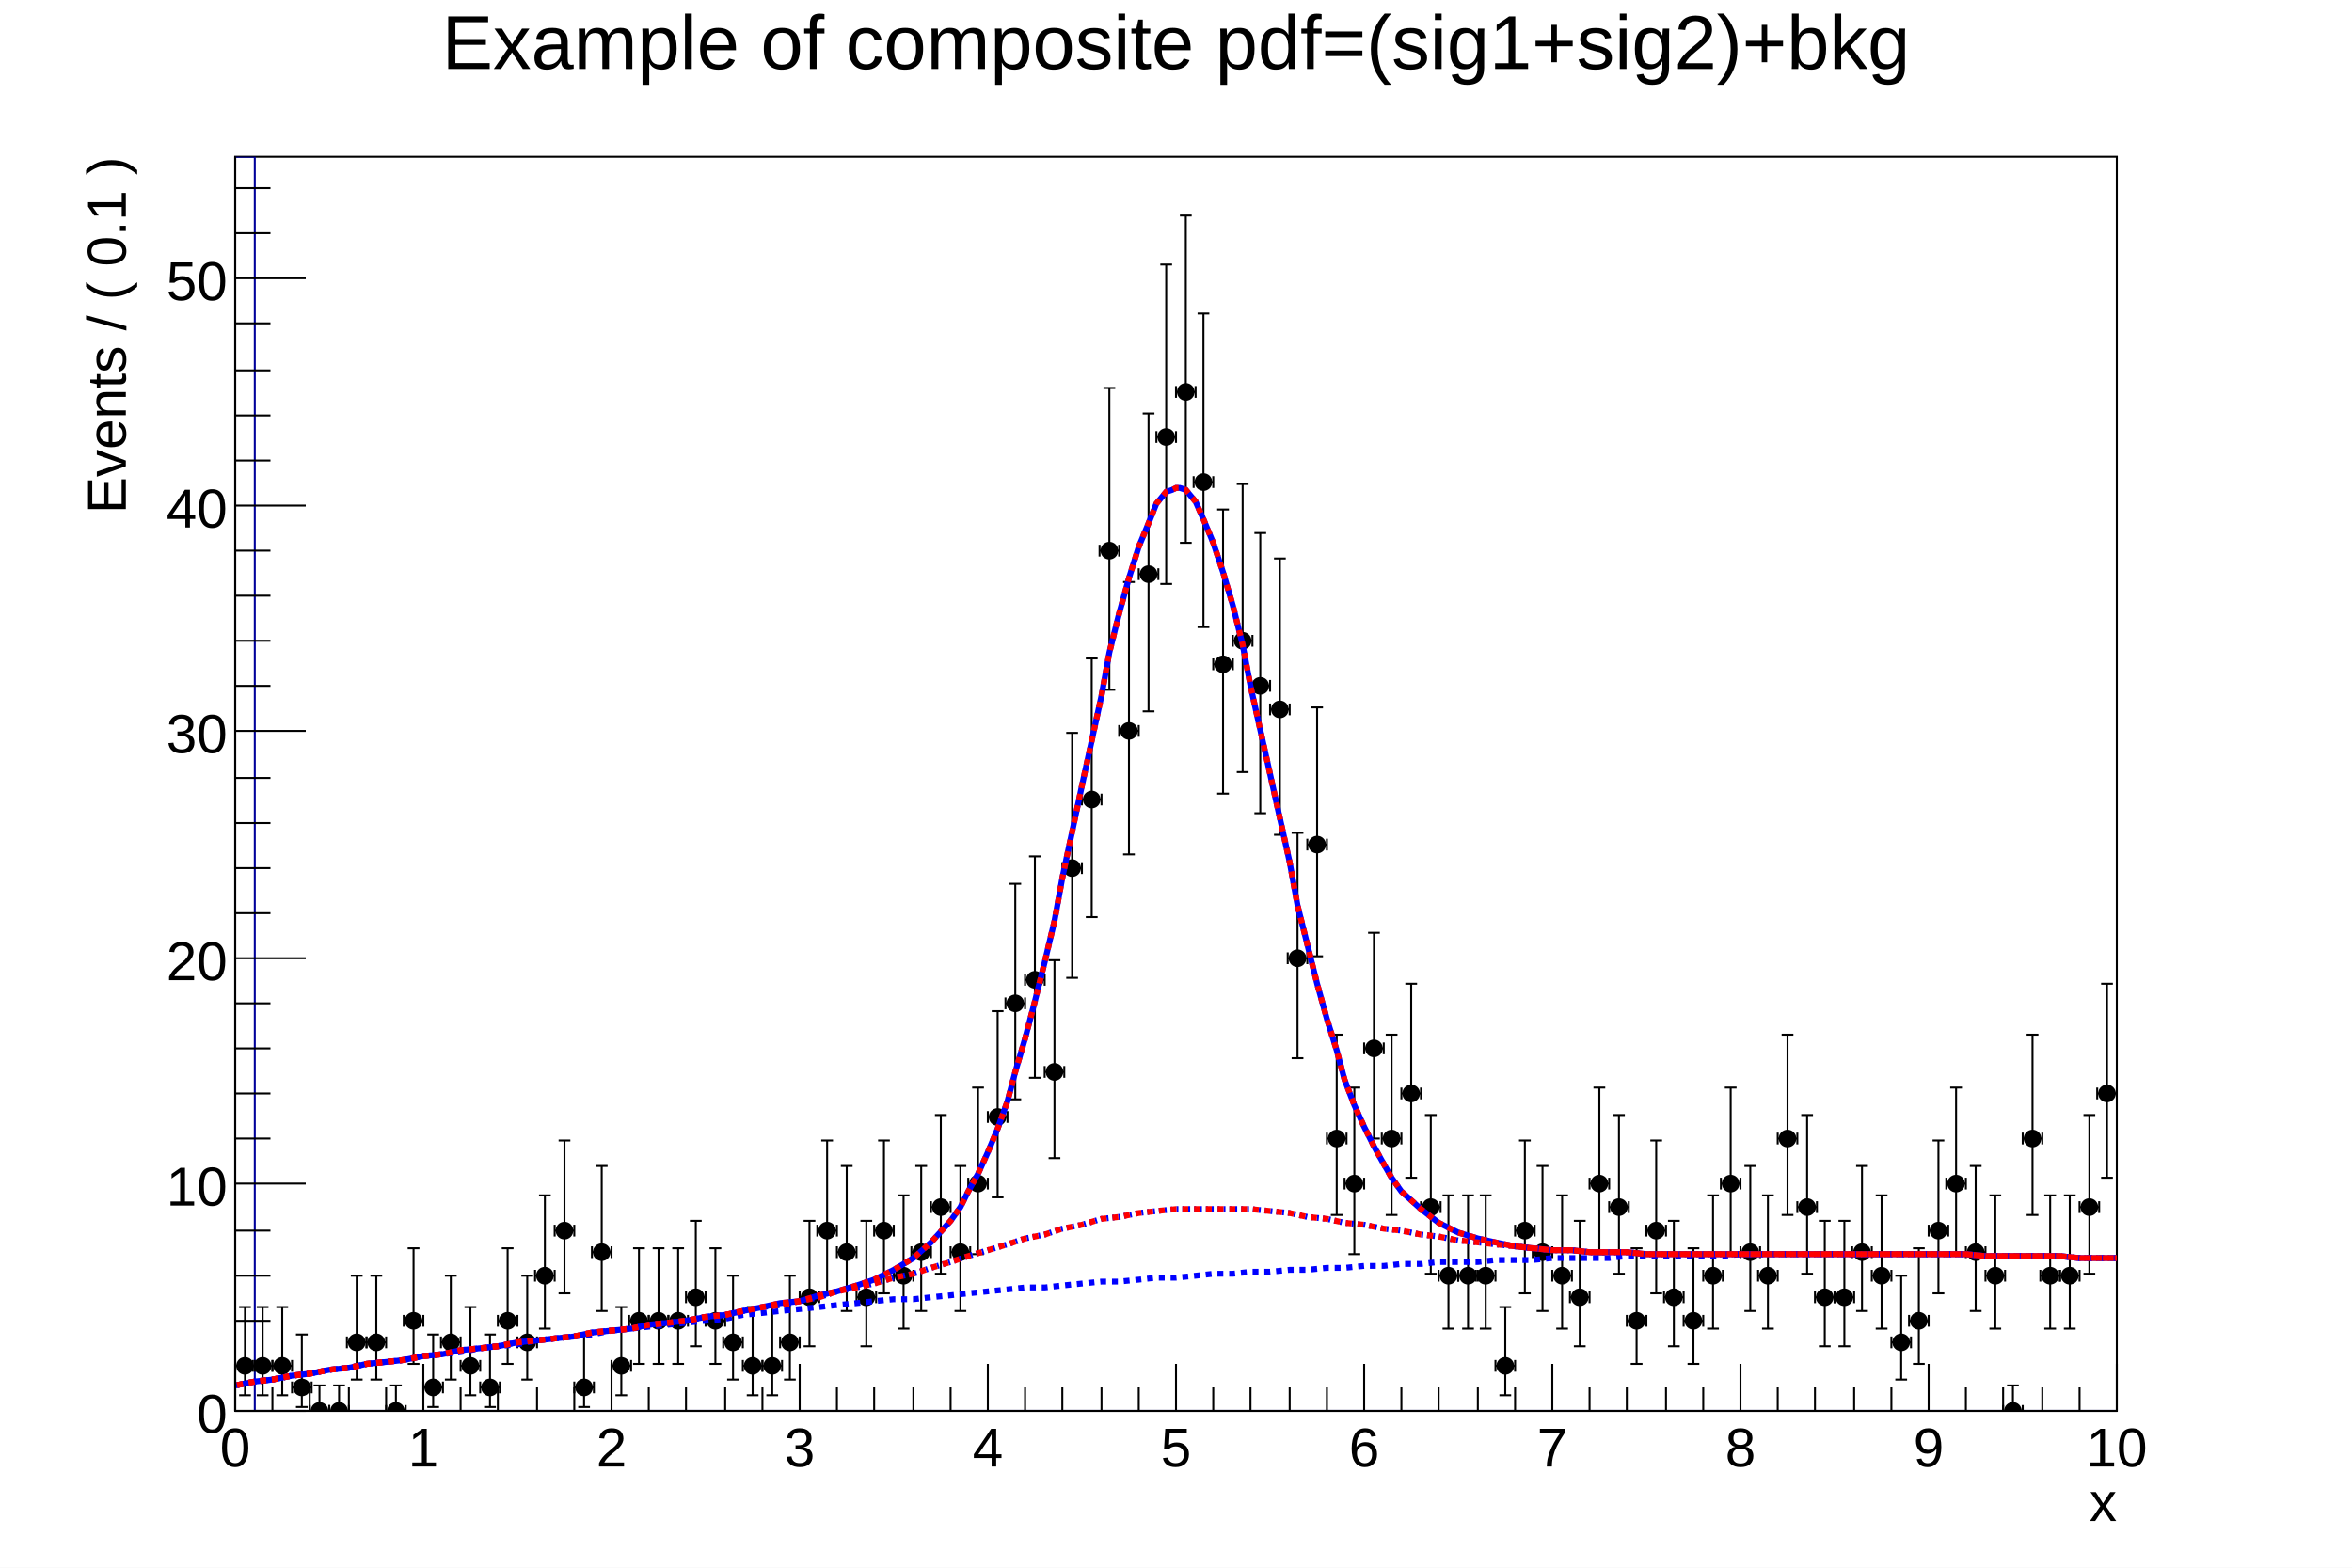
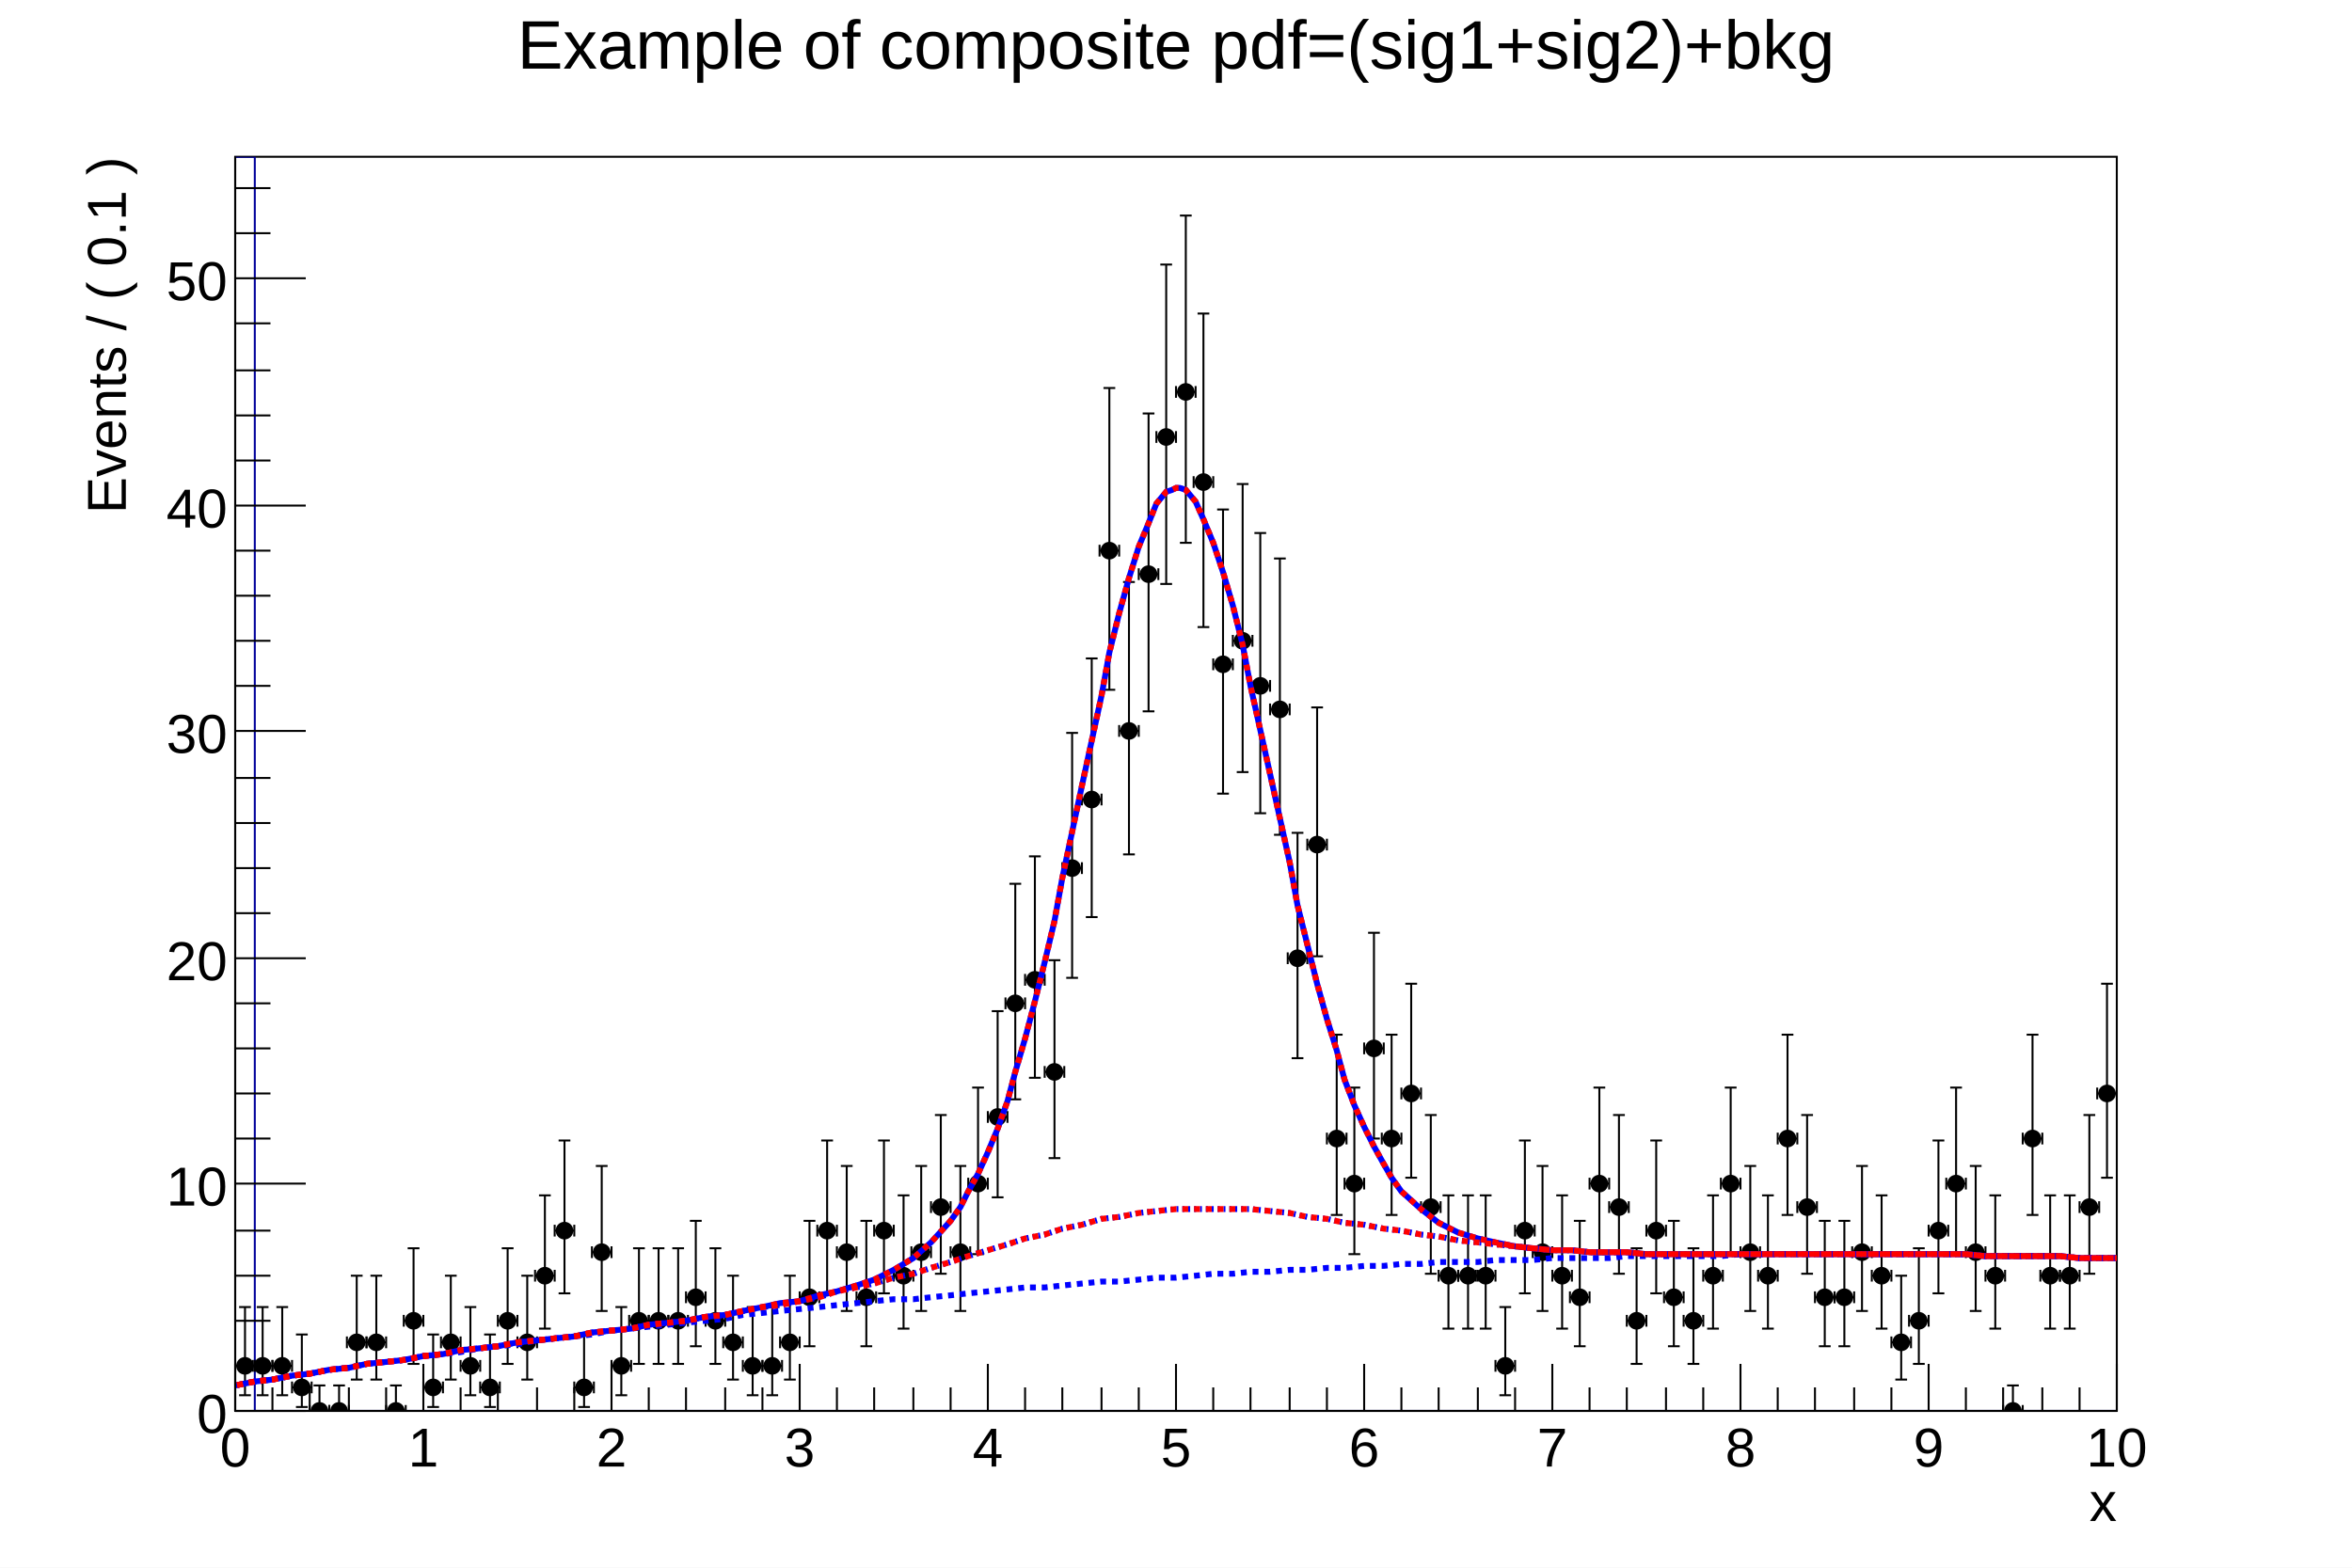
<svg xmlns="http://www.w3.org/2000/svg" viewBox="0 0 1200 800" preserveAspectRatio="none" width="1200" height="800">
  <path d="M0,0H1200V800H0Z" style="fill: white;" />
  <g>
    <g transform="translate(120,80)">
      <path d="M0,0H960V640H0Z" style="fill: white; stroke: black; stroke-width: 1;" />
      <svg x="0" y="0" overflow="hidden" width="960" height="640" viewBox="0 0 960 640">
        <g>
          <path d="M0,0h10v640h950" style="stroke-linejoin: miter; stroke: #00009a; stroke-width: 1; fill: none;" />
        </g>
        <g>
          <g transform="translate(5,617)">
            <path style="stroke: black; stroke-width: 1; fill: none;" d="M0,0H-5m0,3v-6M0,0H5m0,3v-6M0,0V15m3,0h-6M0,0V-30m3,0h-6" />
          </g>
          <g transform="translate(14,617)">
            <path style="stroke: black; stroke-width: 1; fill: none;" d="M0,0H-5m0,3v-6M0,0H5m0,3v-6M0,0V15m3,0h-6M0,0V-30m3,0h-6" />
          </g>
          <g transform="translate(24,617)">
            <path style="stroke: black; stroke-width: 1; fill: none;" d="M0,0H-5m0,3v-6M0,0H5m0,3v-6M0,0V15m3,0h-6M0,0V-30m3,0h-6" />
          </g>
          <g transform="translate(34,628)">
            <path style="stroke: black; stroke-width: 1; fill: none;" d="M0,0H-5m0,3v-6M0,0H5m0,3v-6M0,0V10m3,0h-6M0,0V-27m3,0h-6" />
          </g>
          <g transform="translate(43,640)">
            <path style="stroke: black; stroke-width: 1; fill: none;" d="M0,0H-5m0,3v-6M0,0H5m0,3v-6M0,0V-13m3,0h-6" />
          </g>
          <g transform="translate(53,640)">
            <path style="stroke: black; stroke-width: 1; fill: none;" d="M0,0H-5m0,3v-6M0,0H5m0,3v-6M0,0V-13m3,0h-6" />
          </g>
          <g transform="translate(62,605)">
            <path style="stroke: black; stroke-width: 1; fill: none;" d="M0,0H-5m0,3v-6M0,0H5m0,3v-6M0,0V19m3,0h-6M0,0V-34m3,0h-6" />
          </g>
          <g transform="translate(72,605)">
            <path style="stroke: black; stroke-width: 1; fill: none;" d="M0,0H-5m0,3v-6M0,0H5m0,3v-6M0,0V19m3,0h-6M0,0V-34m3,0h-6" />
          </g>
          <g transform="translate(82,640)">
            <path style="stroke: black; stroke-width: 1; fill: none;" d="M0,0H-5m0,3v-6M0,0H5m0,3v-6M0,0V-13m3,0h-6" />
          </g>
          <g transform="translate(91,594)">
            <path style="stroke: black; stroke-width: 1; fill: none;" d="M0,0H-5m0,3v-6M0,0H5m0,3v-6M0,0V22m3,0h-6M0,0V-37m3,0h-6" />
          </g>
          <g transform="translate(101,628)">
            <path style="stroke: black; stroke-width: 1; fill: none;" d="M0,0H-5m0,3v-6M0,0H5m0,3v-6M0,0V10m3,0h-6M0,0V-27m3,0h-6" />
          </g>
          <g transform="translate(110,605)">
            <path style="stroke: black; stroke-width: 1; fill: none;" d="M0,0H-5m0,3v-6M0,0H5m0,3v-6M0,0V19m3,0h-6M0,0V-34m3,0h-6" />
          </g>
          <g transform="translate(120,617)">
            <path style="stroke: black; stroke-width: 1; fill: none;" d="M0,0H-5m0,3v-6M0,0H5m0,3v-6M0,0V15m3,0h-6M0,0V-30m3,0h-6" />
          </g>
          <g transform="translate(130,628)">
            <path style="stroke: black; stroke-width: 1; fill: none;" d="M0,0H-5m0,3v-6M0,0H5m0,3v-6M0,0V10m3,0h-6M0,0V-27m3,0h-6" />
          </g>
          <g transform="translate(139,594)">
            <path style="stroke: black; stroke-width: 1; fill: none;" d="M0,0H-5m0,3v-6M0,0H5m0,3v-6M0,0V22m3,0h-6M0,0V-37m3,0h-6" />
          </g>
          <g transform="translate(149,605)">
            <path style="stroke: black; stroke-width: 1; fill: none;" d="M0,0H-5m0,3v-6M0,0H5m0,3v-6M0,0V19m3,0h-6M0,0V-34m3,0h-6" />
          </g>
          <g transform="translate(158,571)">
            <path style="stroke: black; stroke-width: 1; fill: none;" d="M0,0H-5m0,3v-6M0,0H5m0,3v-6M0,0V27m3,0h-6M0,0V-41m3,0h-6" />
          </g>
          <g transform="translate(168,548)">
            <path style="stroke: black; stroke-width: 1; fill: none;" d="M0,0H-5m0,3v-6M0,0H5m0,3v-6M0,0V32m3,0h-6M0,0V-46m3,0h-6" />
          </g>
          <g transform="translate(178,628)">
            <path style="stroke: black; stroke-width: 1; fill: none;" d="M0,0H-5m0,3v-6M0,0H5m0,3v-6M0,0V10m3,0h-6M0,0V-27m3,0h-6" />
          </g>
          <g transform="translate(187,559)">
            <path style="stroke: black; stroke-width: 1; fill: none;" d="M0,0H-5m0,3v-6M0,0H5m0,3v-6M0,0V30m3,0h-6M0,0V-44m3,0h-6" />
          </g>
          <g transform="translate(197,617)">
            <path style="stroke: black; stroke-width: 1; fill: none;" d="M0,0H-5m0,3v-6M0,0H5m0,3v-6M0,0V15m3,0h-6M0,0V-30m3,0h-6" />
          </g>
          <g transform="translate(206,594)">
            <path style="stroke: black; stroke-width: 1; fill: none;" d="M0,0H-5m0,3v-6M0,0H5m0,3v-6M0,0V22m3,0h-6M0,0V-37m3,0h-6" />
          </g>
          <g transform="translate(216,594)">
            <path style="stroke: black; stroke-width: 1; fill: none;" d="M0,0H-5m0,3v-6M0,0H5m0,3v-6M0,0V22m3,0h-6M0,0V-37m3,0h-6" />
          </g>
          <g transform="translate(226,594)">
            <path style="stroke: black; stroke-width: 1; fill: none;" d="M0,0H-5m0,3v-6M0,0H5m0,3v-6M0,0V22m3,0h-6M0,0V-37m3,0h-6" />
          </g>
          <g transform="translate(235,582)">
            <path style="stroke: black; stroke-width: 1; fill: none;" d="M0,0H-5m0,3v-6M0,0H5m0,3v-6M0,0V25m3,0h-6M0,0V-39m3,0h-6" />
          </g>
          <g transform="translate(245,594)">
            <path style="stroke: black; stroke-width: 1; fill: none;" d="M0,0H-5m0,3v-6M0,0H5m0,3v-6M0,0V22m3,0h-6M0,0V-37m3,0h-6" />
          </g>
          <g transform="translate(254,605)">
            <path style="stroke: black; stroke-width: 1; fill: none;" d="M0,0H-5m0,3v-6M0,0H5m0,3v-6M0,0V19m3,0h-6M0,0V-34m3,0h-6" />
          </g>
          <g transform="translate(264,617)">
            <path style="stroke: black; stroke-width: 1; fill: none;" d="M0,0H-5m0,3v-6M0,0H5m0,3v-6M0,0V15m3,0h-6M0,0V-30m3,0h-6" />
          </g>
          <g transform="translate(274,617)">
            <path style="stroke: black; stroke-width: 1; fill: none;" d="M0,0H-5m0,3v-6M0,0H5m0,3v-6M0,0V15m3,0h-6M0,0V-30m3,0h-6" />
          </g>
          <g transform="translate(283,605)">
            <path style="stroke: black; stroke-width: 1; fill: none;" d="M0,0H-5m0,3v-6M0,0H5m0,3v-6M0,0V19m3,0h-6M0,0V-34m3,0h-6" />
          </g>
          <g transform="translate(293,582)">
            <path style="stroke: black; stroke-width: 1; fill: none;" d="M0,0H-5m0,3v-6M0,0H5m0,3v-6M0,0V25m3,0h-6M0,0V-39m3,0h-6" />
          </g>
          <g transform="translate(302,548)">
            <path style="stroke: black; stroke-width: 1; fill: none;" d="M0,0H-5m0,3v-6M0,0H5m0,3v-6M0,0V32m3,0h-6M0,0V-46m3,0h-6" />
          </g>
          <g transform="translate(312,559)">
            <path style="stroke: black; stroke-width: 1; fill: none;" d="M0,0H-5m0,3v-6M0,0H5m0,3v-6M0,0V30m3,0h-6M0,0V-44m3,0h-6" />
          </g>
          <g transform="translate(322,582)">
            <path style="stroke: black; stroke-width: 1; fill: none;" d="M0,0H-5m0,3v-6M0,0H5m0,3v-6M0,0V25m3,0h-6M0,0V-39m3,0h-6" />
          </g>
          <g transform="translate(331,548)">
            <path style="stroke: black; stroke-width: 1; fill: none;" d="M0,0H-5m0,3v-6M0,0H5m0,3v-6M0,0V32m3,0h-6M0,0V-46m3,0h-6" />
          </g>
          <g transform="translate(341,571)">
            <path style="stroke: black; stroke-width: 1; fill: none;" d="M0,0H-5m0,3v-6M0,0H5m0,3v-6M0,0V27m3,0h-6M0,0V-41m3,0h-6" />
          </g>
          <g transform="translate(350,559)">
            <path style="stroke: black; stroke-width: 1; fill: none;" d="M0,0H-5m0,3v-6M0,0H5m0,3v-6M0,0V30m3,0h-6M0,0V-44m3,0h-6" />
          </g>
          <g transform="translate(360,536)">
            <path style="stroke: black; stroke-width: 1; fill: none;" d="M0,0H-5m0,3v-6M0,0H5m0,3v-6M0,0V34m3,0h-6M0,0V-47m3,0h-6" />
          </g>
          <g transform="translate(370,559)">
            <path style="stroke: black; stroke-width: 1; fill: none;" d="M0,0H-5m0,3v-6M0,0H5m0,3v-6M0,0V30m3,0h-6M0,0V-44m3,0h-6" />
          </g>
          <g transform="translate(379,524)">
            <path style="stroke: black; stroke-width: 1; fill: none;" d="M0,0H-5m0,3v-6M0,0H5m0,3v-6M0,0V36m3,0h-6M0,0V-49m3,0h-6" />
          </g>
          <g transform="translate(389,490)">
            <path style="stroke: black; stroke-width: 1; fill: none;" d="M0,0H-5m0,3v-6M0,0H5m0,3v-6M0,0V41m3,0h-6M0,0V-54m3,0h-6" />
          </g>
          <g transform="translate(398,432)">
            <path style="stroke: black; stroke-width: 1; fill: none;" d="M0,0H-5m0,3v-6M0,0H5m0,3v-6M0,0V49m3,0h-6M0,0V-61m3,0h-6" />
          </g>
          <g transform="translate(408,420)">
            <path style="stroke: black; stroke-width: 1; fill: none;" d="M0,0H-5m0,3v-6M0,0H5m0,3v-6M0,0V50m3,0h-6M0,0V-63m3,0h-6" />
          </g>
          <g transform="translate(418,467)">
            <path style="stroke: black; stroke-width: 1; fill: none;" d="M0,0H-5m0,3v-6M0,0H5m0,3v-6M0,0V44m3,0h-6M0,0V-57m3,0h-6" />
          </g>
          <g transform="translate(427,363)">
            <path style="stroke: black; stroke-width: 1; fill: none;" d="M0,0H-5m0,3v-6M0,0H5m0,3v-6M0,0V56m3,0h-6M0,0V-69m3,0h-6" />
          </g>
          <g transform="translate(437,328)">
            <path style="stroke: black; stroke-width: 1; fill: none;" d="M0,0H-5m0,3v-6M0,0H5m0,3v-6M0,0V60m3,0h-6M0,0V-72m3,0h-6" />
          </g>
          <g transform="translate(446,201)">
            <path style="stroke: black; stroke-width: 1; fill: none;" d="M0,0H-5m0,3v-6M0,0H5m0,3v-6M0,0V71m3,0h-6M0,0V-83m3,0h-6" />
          </g>
          <g transform="translate(456,293)">
            <path style="stroke: black; stroke-width: 1; fill: none;" d="M0,0H-5m0,3v-6M0,0H5m0,3v-6M0,0V63m3,0h-6M0,0V-76m3,0h-6" />
          </g>
          <g transform="translate(466,213)">
            <path style="stroke: black; stroke-width: 1; fill: none;" d="M0,0H-5m0,3v-6M0,0H5m0,3v-6M0,0V70m3,0h-6M0,0V-82m3,0h-6" />
          </g>
          <g transform="translate(475,143)">
            <path style="stroke: black; stroke-width: 1; fill: none;" d="M0,0H-5m0,3v-6M0,0H5m0,3v-6M0,0V75m3,0h-6M0,0V-88m3,0h-6" />
          </g>
          <g transform="translate(485,120)">
            <path style="stroke: black; stroke-width: 1; fill: none;" d="M0,0H-5m0,3v-6M0,0H5m0,3v-6M0,0V77m3,0h-6M0,0V-90m3,0h-6" />
          </g>
          <g transform="translate(494,166)">
            <path style="stroke: black; stroke-width: 1; fill: none;" d="M0,0H-5m0,3v-6M0,0H5m0,3v-6M0,0V74m3,0h-6M0,0V-86m3,0h-6" />
          </g>
          <g transform="translate(504,259)">
            <path style="stroke: black; stroke-width: 1; fill: none;" d="M0,0H-5m0,3v-6M0,0H5m0,3v-6M0,0V66m3,0h-6M0,0V-79m3,0h-6" />
          </g>
          <g transform="translate(514,247)">
            <path style="stroke: black; stroke-width: 1; fill: none;" d="M0,0H-5m0,3v-6M0,0H5m0,3v-6M0,0V67m3,0h-6M0,0V-80m3,0h-6" />
          </g>
          <g transform="translate(523,270)">
            <path style="stroke: black; stroke-width: 1; fill: none;" d="M0,0H-5m0,3v-6M0,0H5m0,3v-6M0,0V65m3,0h-6M0,0V-78m3,0h-6" />
          </g>
          <g transform="translate(533,282)">
            <path style="stroke: black; stroke-width: 1; fill: none;" d="M0,0H-5m0,3v-6M0,0H5m0,3v-6M0,0V64m3,0h-6M0,0V-77m3,0h-6" />
          </g>
          <g transform="translate(542,409)">
            <path style="stroke: black; stroke-width: 1; fill: none;" d="M0,0H-5m0,3v-6M0,0H5m0,3v-6M0,0V51m3,0h-6M0,0V-64m3,0h-6" />
          </g>
          <g transform="translate(552,351)">
            <path style="stroke: black; stroke-width: 1; fill: none;" d="M0,0H-5m0,3v-6M0,0H5m0,3v-6M0,0V57m3,0h-6M0,0V-70m3,0h-6" />
          </g>
          <g transform="translate(562,501)">
            <path style="stroke: black; stroke-width: 1; fill: none;" d="M0,0H-5m0,3v-6M0,0H5m0,3v-6M0,0V39m3,0h-6M0,0V-53m3,0h-6" />
          </g>
          <g transform="translate(571,524)">
            <path style="stroke: black; stroke-width: 1; fill: none;" d="M0,0H-5m0,3v-6M0,0H5m0,3v-6M0,0V36m3,0h-6M0,0V-49m3,0h-6" />
          </g>
          <g transform="translate(581,455)">
            <path style="stroke: black; stroke-width: 1; fill: none;" d="M0,0H-5m0,3v-6M0,0H5m0,3v-6M0,0V46m3,0h-6M0,0V-59m3,0h-6" />
          </g>
          <g transform="translate(590,501)">
            <path style="stroke: black; stroke-width: 1; fill: none;" d="M0,0H-5m0,3v-6M0,0H5m0,3v-6M0,0V39m3,0h-6M0,0V-53m3,0h-6" />
          </g>
          <g transform="translate(600,478)">
            <path style="stroke: black; stroke-width: 1; fill: none;" d="M0,0H-5m0,3v-6M0,0H5m0,3v-6M0,0V43m3,0h-6M0,0V-56m3,0h-6" />
          </g>
          <g transform="translate(610,536)">
            <path style="stroke: black; stroke-width: 1; fill: none;" d="M0,0H-5m0,3v-6M0,0H5m0,3v-6M0,0V34m3,0h-6M0,0V-47m3,0h-6" />
          </g>
          <g transform="translate(619,571)">
            <path style="stroke: black; stroke-width: 1; fill: none;" d="M0,0H-5m0,3v-6M0,0H5m0,3v-6M0,0V27m3,0h-6M0,0V-41m3,0h-6" />
          </g>
          <g transform="translate(629,571)">
            <path style="stroke: black; stroke-width: 1; fill: none;" d="M0,0H-5m0,3v-6M0,0H5m0,3v-6M0,0V27m3,0h-6M0,0V-41m3,0h-6" />
          </g>
          <g transform="translate(638,571)">
            <path style="stroke: black; stroke-width: 1; fill: none;" d="M0,0H-5m0,3v-6M0,0H5m0,3v-6M0,0V27m3,0h-6M0,0V-41m3,0h-6" />
          </g>
          <g transform="translate(648,617)">
            <path style="stroke: black; stroke-width: 1; fill: none;" d="M0,0H-5m0,3v-6M0,0H5m0,3v-6M0,0V15m3,0h-6M0,0V-30m3,0h-6" />
          </g>
          <g transform="translate(658,548)">
            <path style="stroke: black; stroke-width: 1; fill: none;" d="M0,0H-5m0,3v-6M0,0H5m0,3v-6M0,0V32m3,0h-6M0,0V-46m3,0h-6" />
          </g>
          <g transform="translate(667,559)">
            <path style="stroke: black; stroke-width: 1; fill: none;" d="M0,0H-5m0,3v-6M0,0H5m0,3v-6M0,0V30m3,0h-6M0,0V-44m3,0h-6" />
          </g>
          <g transform="translate(677,571)">
            <path style="stroke: black; stroke-width: 1; fill: none;" d="M0,0H-5m0,3v-6M0,0H5m0,3v-6M0,0V27m3,0h-6M0,0V-41m3,0h-6" />
          </g>
          <g transform="translate(686,582)">
            <path style="stroke: black; stroke-width: 1; fill: none;" d="M0,0H-5m0,3v-6M0,0H5m0,3v-6M0,0V25m3,0h-6M0,0V-39m3,0h-6" />
          </g>
          <g transform="translate(696,524)">
            <path style="stroke: black; stroke-width: 1; fill: none;" d="M0,0H-5m0,3v-6M0,0H5m0,3v-6M0,0V36m3,0h-6M0,0V-49m3,0h-6" />
          </g>
          <g transform="translate(706,536)">
            <path style="stroke: black; stroke-width: 1; fill: none;" d="M0,0H-5m0,3v-6M0,0H5m0,3v-6M0,0V34m3,0h-6M0,0V-47m3,0h-6" />
          </g>
          <g transform="translate(715,594)">
            <path style="stroke: black; stroke-width: 1; fill: none;" d="M0,0H-5m0,3v-6M0,0H5m0,3v-6M0,0V22m3,0h-6M0,0V-37m3,0h-6" />
          </g>
          <g transform="translate(725,548)">
            <path style="stroke: black; stroke-width: 1; fill: none;" d="M0,0H-5m0,3v-6M0,0H5m0,3v-6M0,0V32m3,0h-6M0,0V-46m3,0h-6" />
          </g>
          <g transform="translate(734,582)">
            <path style="stroke: black; stroke-width: 1; fill: none;" d="M0,0H-5m0,3v-6M0,0H5m0,3v-6M0,0V25m3,0h-6M0,0V-39m3,0h-6" />
          </g>
          <g transform="translate(744,594)">
            <path style="stroke: black; stroke-width: 1; fill: none;" d="M0,0H-5m0,3v-6M0,0H5m0,3v-6M0,0V22m3,0h-6M0,0V-37m3,0h-6" />
          </g>
          <g transform="translate(754,571)">
            <path style="stroke: black; stroke-width: 1; fill: none;" d="M0,0H-5m0,3v-6M0,0H5m0,3v-6M0,0V27m3,0h-6M0,0V-41m3,0h-6" />
          </g>
          <g transform="translate(763,524)">
            <path style="stroke: black; stroke-width: 1; fill: none;" d="M0,0H-5m0,3v-6M0,0H5m0,3v-6M0,0V36m3,0h-6M0,0V-49m3,0h-6" />
          </g>
          <g transform="translate(773,559)">
            <path style="stroke: black; stroke-width: 1; fill: none;" d="M0,0H-5m0,3v-6M0,0H5m0,3v-6M0,0V30m3,0h-6M0,0V-44m3,0h-6" />
          </g>
          <g transform="translate(782,571)">
            <path style="stroke: black; stroke-width: 1; fill: none;" d="M0,0H-5m0,3v-6M0,0H5m0,3v-6M0,0V27m3,0h-6M0,0V-41m3,0h-6" />
          </g>
          <g transform="translate(792,501)">
            <path style="stroke: black; stroke-width: 1; fill: none;" d="M0,0H-5m0,3v-6M0,0H5m0,3v-6M0,0V39m3,0h-6M0,0V-53m3,0h-6" />
          </g>
          <g transform="translate(802,536)">
            <path style="stroke: black; stroke-width: 1; fill: none;" d="M0,0H-5m0,3v-6M0,0H5m0,3v-6M0,0V34m3,0h-6M0,0V-47m3,0h-6" />
          </g>
          <g transform="translate(811,582)">
            <path style="stroke: black; stroke-width: 1; fill: none;" d="M0,0H-5m0,3v-6M0,0H5m0,3v-6M0,0V25m3,0h-6M0,0V-39m3,0h-6" />
          </g>
          <g transform="translate(821,582)">
            <path style="stroke: black; stroke-width: 1; fill: none;" d="M0,0H-5m0,3v-6M0,0H5m0,3v-6M0,0V25m3,0h-6M0,0V-39m3,0h-6" />
          </g>
          <g transform="translate(830,559)">
            <path style="stroke: black; stroke-width: 1; fill: none;" d="M0,0H-5m0,3v-6M0,0H5m0,3v-6M0,0V30m3,0h-6M0,0V-44m3,0h-6" />
          </g>
          <g transform="translate(840,571)">
            <path style="stroke: black; stroke-width: 1; fill: none;" d="M0,0H-5m0,3v-6M0,0H5m0,3v-6M0,0V27m3,0h-6M0,0V-41m3,0h-6" />
          </g>
          <g transform="translate(850,605)">
            <path style="stroke: black; stroke-width: 1; fill: none;" d="M0,0H-5m0,3v-6M0,0H5m0,3v-6M0,0V19m3,0h-6M0,0V-34m3,0h-6" />
          </g>
          <g transform="translate(859,594)">
            <path style="stroke: black; stroke-width: 1; fill: none;" d="M0,0H-5m0,3v-6M0,0H5m0,3v-6M0,0V22m3,0h-6M0,0V-37m3,0h-6" />
          </g>
          <g transform="translate(869,548)">
            <path style="stroke: black; stroke-width: 1; fill: none;" d="M0,0H-5m0,3v-6M0,0H5m0,3v-6M0,0V32m3,0h-6M0,0V-46m3,0h-6" />
          </g>
          <g transform="translate(878,524)">
            <path style="stroke: black; stroke-width: 1; fill: none;" d="M0,0H-5m0,3v-6M0,0H5m0,3v-6M0,0V36m3,0h-6M0,0V-49m3,0h-6" />
          </g>
          <g transform="translate(888,559)">
            <path style="stroke: black; stroke-width: 1; fill: none;" d="M0,0H-5m0,3v-6M0,0H5m0,3v-6M0,0V30m3,0h-6M0,0V-44m3,0h-6" />
          </g>
          <g transform="translate(898,571)">
            <path style="stroke: black; stroke-width: 1; fill: none;" d="M0,0H-5m0,3v-6M0,0H5m0,3v-6M0,0V27m3,0h-6M0,0V-41m3,0h-6" />
          </g>
          <g transform="translate(907,640)">
            <path style="stroke: black; stroke-width: 1; fill: none;" d="M0,0H-5m0,3v-6M0,0H5m0,3v-6M0,0V-13m3,0h-6" />
          </g>
          <g transform="translate(917,501)">
            <path style="stroke: black; stroke-width: 1; fill: none;" d="M0,0H-5m0,3v-6M0,0H5m0,3v-6M0,0V39m3,0h-6M0,0V-53m3,0h-6" />
          </g>
          <g transform="translate(926,571)">
            <path style="stroke: black; stroke-width: 1; fill: none;" d="M0,0H-5m0,3v-6M0,0H5m0,3v-6M0,0V27m3,0h-6M0,0V-41m3,0h-6" />
          </g>
          <g transform="translate(936,571)">
            <path style="stroke: black; stroke-width: 1; fill: none;" d="M0,0H-5m0,3v-6M0,0H5m0,3v-6M0,0V27m3,0h-6M0,0V-41m3,0h-6" />
          </g>
          <g transform="translate(946,536)">
            <path style="stroke: black; stroke-width: 1; fill: none;" d="M0,0H-5m0,3v-6M0,0H5m0,3v-6M0,0V34m3,0h-6M0,0V-47m3,0h-6" />
          </g>
          <g transform="translate(955,478)">
            <path style="stroke: black; stroke-width: 1; fill: none;" d="M0,0H-5m0,3v-6M0,0H5m0,3v-6M0,0V43m3,0h-6M0,0V-56m3,0h-6" />
          </g>
          <path d="M1,617a4,4,0,1,0,8,0a4,4,0,1,0,-8,0zM10,617a4,4,0,1,0,8,0a4,4,0,1,0,-8,0zM20,617a4,4,0,1,0,8,0a4,4,0,1,0,-8,0zM30,628a4,4,0,1,0,8,0a4,4,0,1,0,-8,0zM39,640a4,4,0,1,0,8,0a4,4,0,1,0,-8,0zM49,640a4,4,0,1,0,8,0a4,4,0,1,0,-8,0zM58,605a4,4,0,1,0,8,0a4,4,0,1,0,-8,0zM68,605a4,4,0,1,0,8,0a4,4,0,1,0,-8,0zM78,640a4,4,0,1,0,8,0a4,4,0,1,0,-8,0zM87,594a4,4,0,1,0,8,0a4,4,0,1,0,-8,0zM97,628a4,4,0,1,0,8,0a4,4,0,1,0,-8,0zM106,605a4,4,0,1,0,8,0a4,4,0,1,0,-8,0zM116,617a4,4,0,1,0,8,0a4,4,0,1,0,-8,0zM126,628a4,4,0,1,0,8,0a4,4,0,1,0,-8,0zM135,594a4,4,0,1,0,8,0a4,4,0,1,0,-8,0zM145,605a4,4,0,1,0,8,0a4,4,0,1,0,-8,0zM154,571a4,4,0,1,0,8,0a4,4,0,1,0,-8,0zM164,548a4,4,0,1,0,8,0a4,4,0,1,0,-8,0zM174,628a4,4,0,1,0,8,0a4,4,0,1,0,-8,0zM183,559a4,4,0,1,0,8,0a4,4,0,1,0,-8,0zM193,617a4,4,0,1,0,8,0a4,4,0,1,0,-8,0zM202,594a4,4,0,1,0,8,0a4,4,0,1,0,-8,0zM212,594a4,4,0,1,0,8,0a4,4,0,1,0,-8,0zM222,594a4,4,0,1,0,8,0a4,4,0,1,0,-8,0zM231,582a4,4,0,1,0,8,0a4,4,0,1,0,-8,0zM241,594a4,4,0,1,0,8,0a4,4,0,1,0,-8,0zM250,605a4,4,0,1,0,8,0a4,4,0,1,0,-8,0zM260,617a4,4,0,1,0,8,0a4,4,0,1,0,-8,0zM270,617a4,4,0,1,0,8,0a4,4,0,1,0,-8,0zM279,605a4,4,0,1,0,8,0a4,4,0,1,0,-8,0zM289,582a4,4,0,1,0,8,0a4,4,0,1,0,-8,0zM298,548a4,4,0,1,0,8,0a4,4,0,1,0,-8,0zM308,559a4,4,0,1,0,8,0a4,4,0,1,0,-8,0zM318,582a4,4,0,1,0,8,0a4,4,0,1,0,-8,0zM327,548a4,4,0,1,0,8,0a4,4,0,1,0,-8,0zM337,571a4,4,0,1,0,8,0a4,4,0,1,0,-8,0zM346,559a4,4,0,1,0,8,0a4,4,0,1,0,-8,0zM356,536a4,4,0,1,0,8,0a4,4,0,1,0,-8,0zM366,559a4,4,0,1,0,8,0a4,4,0,1,0,-8,0zM375,524a4,4,0,1,0,8,0a4,4,0,1,0,-8,0zM385,490a4,4,0,1,0,8,0a4,4,0,1,0,-8,0zM394,432a4,4,0,1,0,8,0a4,4,0,1,0,-8,0zM404,420a4,4,0,1,0,8,0a4,4,0,1,0,-8,0zM414,467a4,4,0,1,0,8,0a4,4,0,1,0,-8,0zM423,363a4,4,0,1,0,8,0a4,4,0,1,0,-8,0zM433,328a4,4,0,1,0,8,0a4,4,0,1,0,-8,0zM442,201a4,4,0,1,0,8,0a4,4,0,1,0,-8,0zM452,293a4,4,0,1,0,8,0a4,4,0,1,0,-8,0zM462,213a4,4,0,1,0,8,0a4,4,0,1,0,-8,0zM471,143a4,4,0,1,0,8,0a4,4,0,1,0,-8,0zM481,120a4,4,0,1,0,8,0a4,4,0,1,0,-8,0zM490,166a4,4,0,1,0,8,0a4,4,0,1,0,-8,0zM500,259a4,4,0,1,0,8,0a4,4,0,1,0,-8,0zM510,247a4,4,0,1,0,8,0a4,4,0,1,0,-8,0zM519,270a4,4,0,1,0,8,0a4,4,0,1,0,-8,0zM529,282a4,4,0,1,0,8,0a4,4,0,1,0,-8,0zM538,409a4,4,0,1,0,8,0a4,4,0,1,0,-8,0zM548,351a4,4,0,1,0,8,0a4,4,0,1,0,-8,0zM558,501a4,4,0,1,0,8,0a4,4,0,1,0,-8,0zM567,524a4,4,0,1,0,8,0a4,4,0,1,0,-8,0zM577,455a4,4,0,1,0,8,0a4,4,0,1,0,-8,0zM586,501a4,4,0,1,0,8,0a4,4,0,1,0,-8,0zM596,478a4,4,0,1,0,8,0a4,4,0,1,0,-8,0zM606,536a4,4,0,1,0,8,0a4,4,0,1,0,-8,0zM615,571a4,4,0,1,0,8,0a4,4,0,1,0,-8,0zM625,571a4,4,0,1,0,8,0a4,4,0,1,0,-8,0zM634,571a4,4,0,1,0,8,0a4,4,0,1,0,-8,0zM644,617a4,4,0,1,0,8,0a4,4,0,1,0,-8,0zM654,548a4,4,0,1,0,8,0a4,4,0,1,0,-8,0zM663,559a4,4,0,1,0,8,0a4,4,0,1,0,-8,0zM673,571a4,4,0,1,0,8,0a4,4,0,1,0,-8,0zM682,582a4,4,0,1,0,8,0a4,4,0,1,0,-8,0zM692,524a4,4,0,1,0,8,0a4,4,0,1,0,-8,0zM702,536a4,4,0,1,0,8,0a4,4,0,1,0,-8,0zM711,594a4,4,0,1,0,8,0a4,4,0,1,0,-8,0zM721,548a4,4,0,1,0,8,0a4,4,0,1,0,-8,0zM730,582a4,4,0,1,0,8,0a4,4,0,1,0,-8,0zM740,594a4,4,0,1,0,8,0a4,4,0,1,0,-8,0zM750,571a4,4,0,1,0,8,0a4,4,0,1,0,-8,0zM759,524a4,4,0,1,0,8,0a4,4,0,1,0,-8,0zM769,559a4,4,0,1,0,8,0a4,4,0,1,0,-8,0zM778,571a4,4,0,1,0,8,0a4,4,0,1,0,-8,0zM788,501a4,4,0,1,0,8,0a4,4,0,1,0,-8,0zM798,536a4,4,0,1,0,8,0a4,4,0,1,0,-8,0zM807,582a4,4,0,1,0,8,0a4,4,0,1,0,-8,0zM817,582a4,4,0,1,0,8,0a4,4,0,1,0,-8,0zM826,559a4,4,0,1,0,8,0a4,4,0,1,0,-8,0zM836,571a4,4,0,1,0,8,0a4,4,0,1,0,-8,0zM846,605a4,4,0,1,0,8,0a4,4,0,1,0,-8,0zM855,594a4,4,0,1,0,8,0a4,4,0,1,0,-8,0zM865,548a4,4,0,1,0,8,0a4,4,0,1,0,-8,0zM874,524a4,4,0,1,0,8,0a4,4,0,1,0,-8,0zM884,559a4,4,0,1,0,8,0a4,4,0,1,0,-8,0zM894,571a4,4,0,1,0,8,0a4,4,0,1,0,-8,0zM903,640a4,4,0,1,0,8,0a4,4,0,1,0,-8,0zM913,501a4,4,0,1,0,8,0a4,4,0,1,0,-8,0zM922,571a4,4,0,1,0,8,0a4,4,0,1,0,-8,0zM932,571a4,4,0,1,0,8,0a4,4,0,1,0,-8,0zM942,536a4,4,0,1,0,8,0a4,4,0,1,0,-8,0zM951,478a4,4,0,1,0,8,0a4,4,0,1,0,-8,0z" style="stroke: black; fill: black;" />
        </g>
        <g>
          <path d="M-10,640v-13h10l10,-2l9,-1l10,-2l9,-1l10,-2l10,-1l9,-2l10,-1l9,-1l10,-2l10,-1l9,-2l10,-1l9,-1l10,-2l10,-1l9,-1l10,-1l9,-2l10,-1l10,-1l9,-2l10,-1l9,-1l10,-2l10,-1l9,-2l10,-2l9,-2l10,-1l10,-3l9,-2l10,-3l9,-3l10,-5l10,-6l9,-8l10,-11l5,-7l4,-8l5,-9l5,-11l5,-12l5,-14l4,-15l5,-17l5,-19l5,-20l5,-21l4,-22l10,-47l10,-46l4,-22l5,-20l5,-18l5,-16l5,-12l4,-10l5,-6l3,-1l2,-1h2l3,1l5,6l4,9l5,12l5,15l5,17l5,20l4,21l10,45l10,45l4,22l5,20l5,20l5,18l5,16l4,15l5,13l5,11l5,10l5,9l4,7l5,7l10,9l9,7l10,5l10,3l9,2l10,2l9,1l10,1h10l9,1h19l10,1h163l10,1h38l10,1h29v78" style="stroke: #0000ff; stroke-width: 3; fill: none;" />
        </g>
        <g>
          <path d="M-10,640v-13h10l10,-2l9,-1l10,-2l9,-1l10,-2l10,-1l9,-2l10,-1l9,-1l10,-2l10,-1l9,-1l10,-2l9,-1l10,-1l10,-2l9,-1l10,-1l9,-1l10,-2l10,-1l9,-1l10,-1l9,-1l10,-1l10,-1l9,-2l10,-1l9,-1l10,-1l10,-1l9,-1l10,-1l9,-1l10,-1h10l9,-1l10,-1l9,-1l10,-1l10,-1l9,-1h10l9,-1l10,-1l10,-1h9l10,-1l9,-1h10l10,-1l9,-1h10l9,-1h10l10,-1h9l10,-1h9l10,-1h10l9,-1h10l9,-1h20l9,-1h19l10,-1h29l9,-1h48l10,-1h115l10,1h38l10,1h29v78" style="stroke: #0000ff; stroke-width: 3; stroke-dasharray: 3,3; fill: none;" />
        </g>
        <g>
          <path d="M-10,640v-13h10l10,-2l9,-1l10,-2l9,-1l10,-2l10,-1l9,-2l10,-1l9,-1l10,-2l10,-1l9,-2l10,-1l9,-1l10,-2l10,-1l9,-1l10,-1l9,-2l10,-1l10,-1l9,-2l10,-1l9,-1l10,-2l10,-1l9,-2l10,-2l9,-1l10,-2l10,-2l9,-3l10,-2l9,-2l10,-3l10,-2l9,-3l10,-3l9,-3l10,-3l10,-3l9,-3l10,-2l9,-3l10,-2l10,-3l9,-1l10,-2l9,-1l10,-1h38l10,1l10,1l9,2l10,1l9,2l10,1l10,2l9,1l10,2l9,1l10,2l10,1l9,1l10,1l9,1l10,1h10l9,1h19l10,1h163l10,1h38l10,1h29v78" style="stroke: #0000ff; stroke-width: 3; stroke-dasharray: 1,2; fill: none;" />
        </g>
        <g>
          <path d="M-10,640v-13h10l10,-2l9,-1l10,-2l9,-1l10,-2l10,-1l9,-2l10,-1l9,-1l10,-2l10,-1l9,-2l10,-1l9,-1l10,-2l10,-1l9,-1l10,-1l9,-2l10,-1l10,-1l9,-2l10,-1l9,-1l10,-2l10,-1l9,-2l10,-2l9,-2l10,-1l10,-3l9,-2l10,-3l9,-3l10,-5l10,-6l9,-8l10,-11l5,-7l4,-8l5,-9l5,-11l5,-12l5,-14l4,-15l5,-17l5,-19l5,-20l5,-21l4,-22l10,-47l10,-46l4,-22l5,-20l5,-18l5,-16l5,-12l4,-10l5,-6l3,-1l2,-1h2l3,1l5,6l4,9l5,12l5,15l5,17l5,20l4,21l10,45l10,45l4,22l5,20l5,20l5,18l5,16l4,15l5,13l5,11l5,10l5,9l4,7l5,7l10,9l9,7l10,5l10,3l9,2l10,2l9,1l10,1h10l9,1h19l10,1h163l10,1h38l10,1h29v78" style="stroke: #ff0000; stroke-width: 3; stroke-dasharray: 3,3; fill: none;" />
        </g>
        <g>
          <path d="M-10,640v-13h10l10,-2l9,-1l10,-2l9,-1l10,-2l10,-1l9,-2l10,-1l9,-1l10,-2l10,-1l9,-2l10,-1l9,-1l10,-2l10,-1l9,-1l10,-1l9,-2l10,-1l10,-1l9,-2l10,-1l9,-1l10,-2l10,-1l9,-2l10,-2l9,-1l10,-2l10,-2l9,-3l10,-2l9,-2l10,-3l10,-2l9,-3l10,-3l9,-3l10,-3l10,-3l9,-3l10,-2l9,-3l10,-2l10,-3l9,-1l10,-2l9,-1l10,-1h38l10,1l10,1l9,2l10,1l9,2l10,1l10,2l9,1l10,2l9,1l10,2l10,1l9,1l10,1l9,1l10,1h10l9,1h19l10,1h163l10,1h38l10,1h29v78" style="stroke: #ff0000; stroke-width: 3; stroke-dasharray: 3,3; fill: none;" />
        </g>
      </svg>
      <g>
        <g transform="translate(0,640)">
          <path d="M0,0h960M0,-24V0M19,-12V0M38,-12V0M58,-12V0M77,-12V0M96,-24V0M115,-12V0M134,-12V0M154,-12V0M173,-12V0M192,-24V0M211,-12V0M230,-12V0M250,-12V0M269,-12V0M288,-24V0M307,-12V0M326,-12V0M346,-12V0M365,-12V0M384,-24V0M403,-12V0M422,-12V0M442,-12V0M461,-12V0M480,-24V0M499,-12V0M518,-12V0M538,-12V0M557,-12V0M576,-24V0M595,-12V0M614,-12V0M634,-12V0M653,-12V0M672,-24V0M691,-12V0M710,-12V0M730,-12V0M749,-12V0M768,-24V0M787,-12V0M806,-12V0M826,-12V0M845,-12V0M864,-24V0M883,-12V0M902,-12V0M922,-12V0M941,-12V0M960,-24V0" style="stroke: black; stroke-width: 1;" />
          <g font-family="Arial" font-size="28" space="preserve" fill="black" text-anchor="middle">
            <text dy=".8em" transform="translate(0,6)">
       0
      </text>
            <text dy=".8em" transform="translate(96,6)">
       1
      </text>
            <text dy=".8em" transform="translate(192,6)">
       2
      </text>
            <text dy=".8em" transform="translate(288,6)">
       3
      </text>
            <text dy=".8em" transform="translate(384,6)">
       4
      </text>
            <text dy=".8em" transform="translate(480,6)">
       5
      </text>
            <text dy=".8em" transform="translate(576,6)">
       6
      </text>
            <text dy=".8em" transform="translate(672,6)">
       7
      </text>
            <text dy=".8em" transform="translate(768,6)">
       8
      </text>
            <text dy=".8em" transform="translate(864,6)">
       9
      </text>
            <text dy=".8em" transform="translate(960,6)">
       10
      </text>
          </g>
          <g font-family="Arial" font-size="28" space="preserve" transform="translate(960,45)">
            <text fill="black" text-anchor="end" dy=".4em">
       x
      </text>
          </g>
        </g>
        <g>
          <path d="M0,0v640M36,640H0M18,617H0M18,594H0M18,571H0M18,548H0M36,524H0M18,501H0M18,478H0M18,455H0M18,432H0M36,409H0M18,386H0M18,363H0M18,340H0M18,317H0M36,293H0M18,270H0M18,247H0M18,224H0M18,201H0M36,178H0M18,155H0M18,132H0M18,109H0M18,85H0M36,62H0M18,39H0M18,16H0" style="stroke: black; stroke-width: 1;" />
          <g font-family="Arial" font-size="28" space="preserve" fill="black" text-anchor="end">
            <text dy=".4em" transform="translate(-4,640)">
       0
      </text>
            <text dy=".4em" transform="translate(-4,524)">
       10
      </text>
            <text dy=".4em" transform="translate(-4,409)">
       20
      </text>
            <text dy=".4em" transform="translate(-4,293)">
       30
      </text>
            <text dy=".4em" transform="translate(-4,178)">
       40
      </text>
            <text dy=".4em" transform="translate(-4,62)">
       50
      </text>
          </g>
          <g font-family="Arial" font-size="28" space="preserve" transform="translate(-67)">
            <text fill="black" text-anchor="end" dy=".4em" transform="rotate(270)">
       Events / ( 0.1 )
      </text>
          </g>
        </g>
      </g>
    </g>
-     <g transform="translate(120,4)" font-family="Arial" font-size="39" space="preserve">
-       <text fill="black" text-anchor="middle" dy=".8em" transform="translate(480)">
+     <g transform="translate(120,4)" font-family="Arial" font-size="35" space="preserve">
+       <text fill="black" text-anchor="middle" dy=".8em" transform="translate(480,3)">
    Example of composite pdf=(sig1+sig2)+bkg
   </text>
    </g>
  </g>
</svg>
